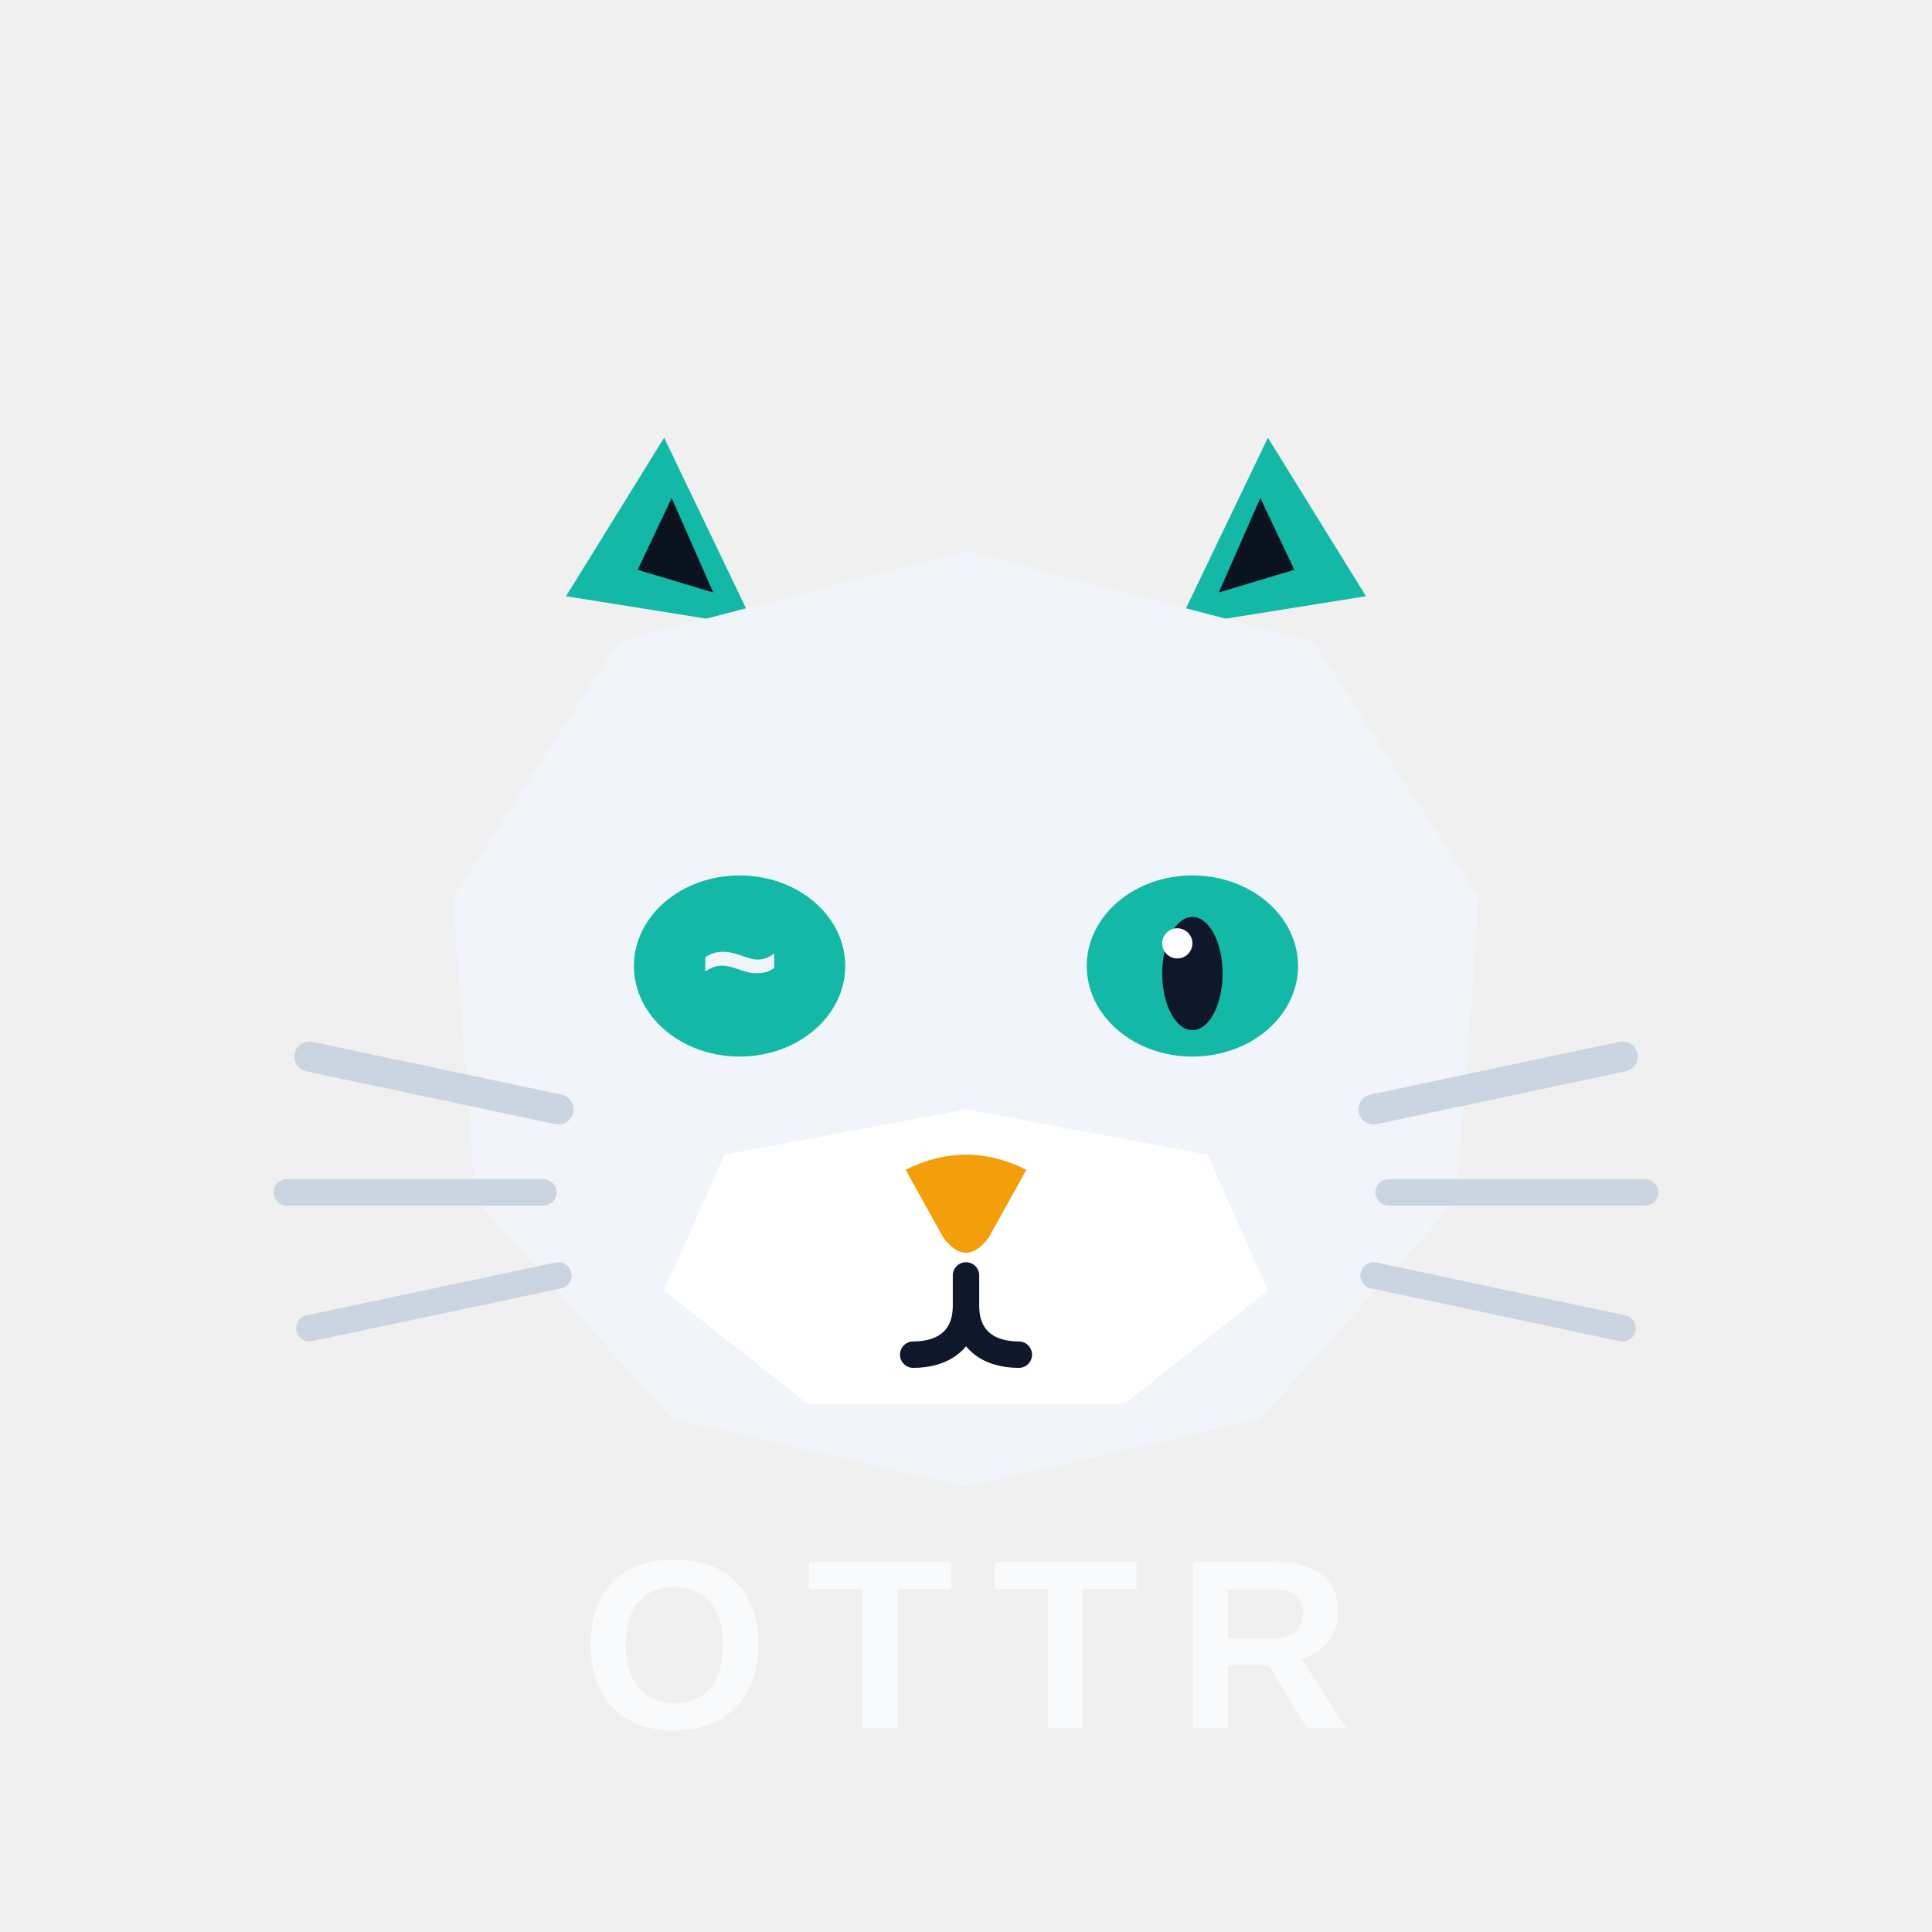
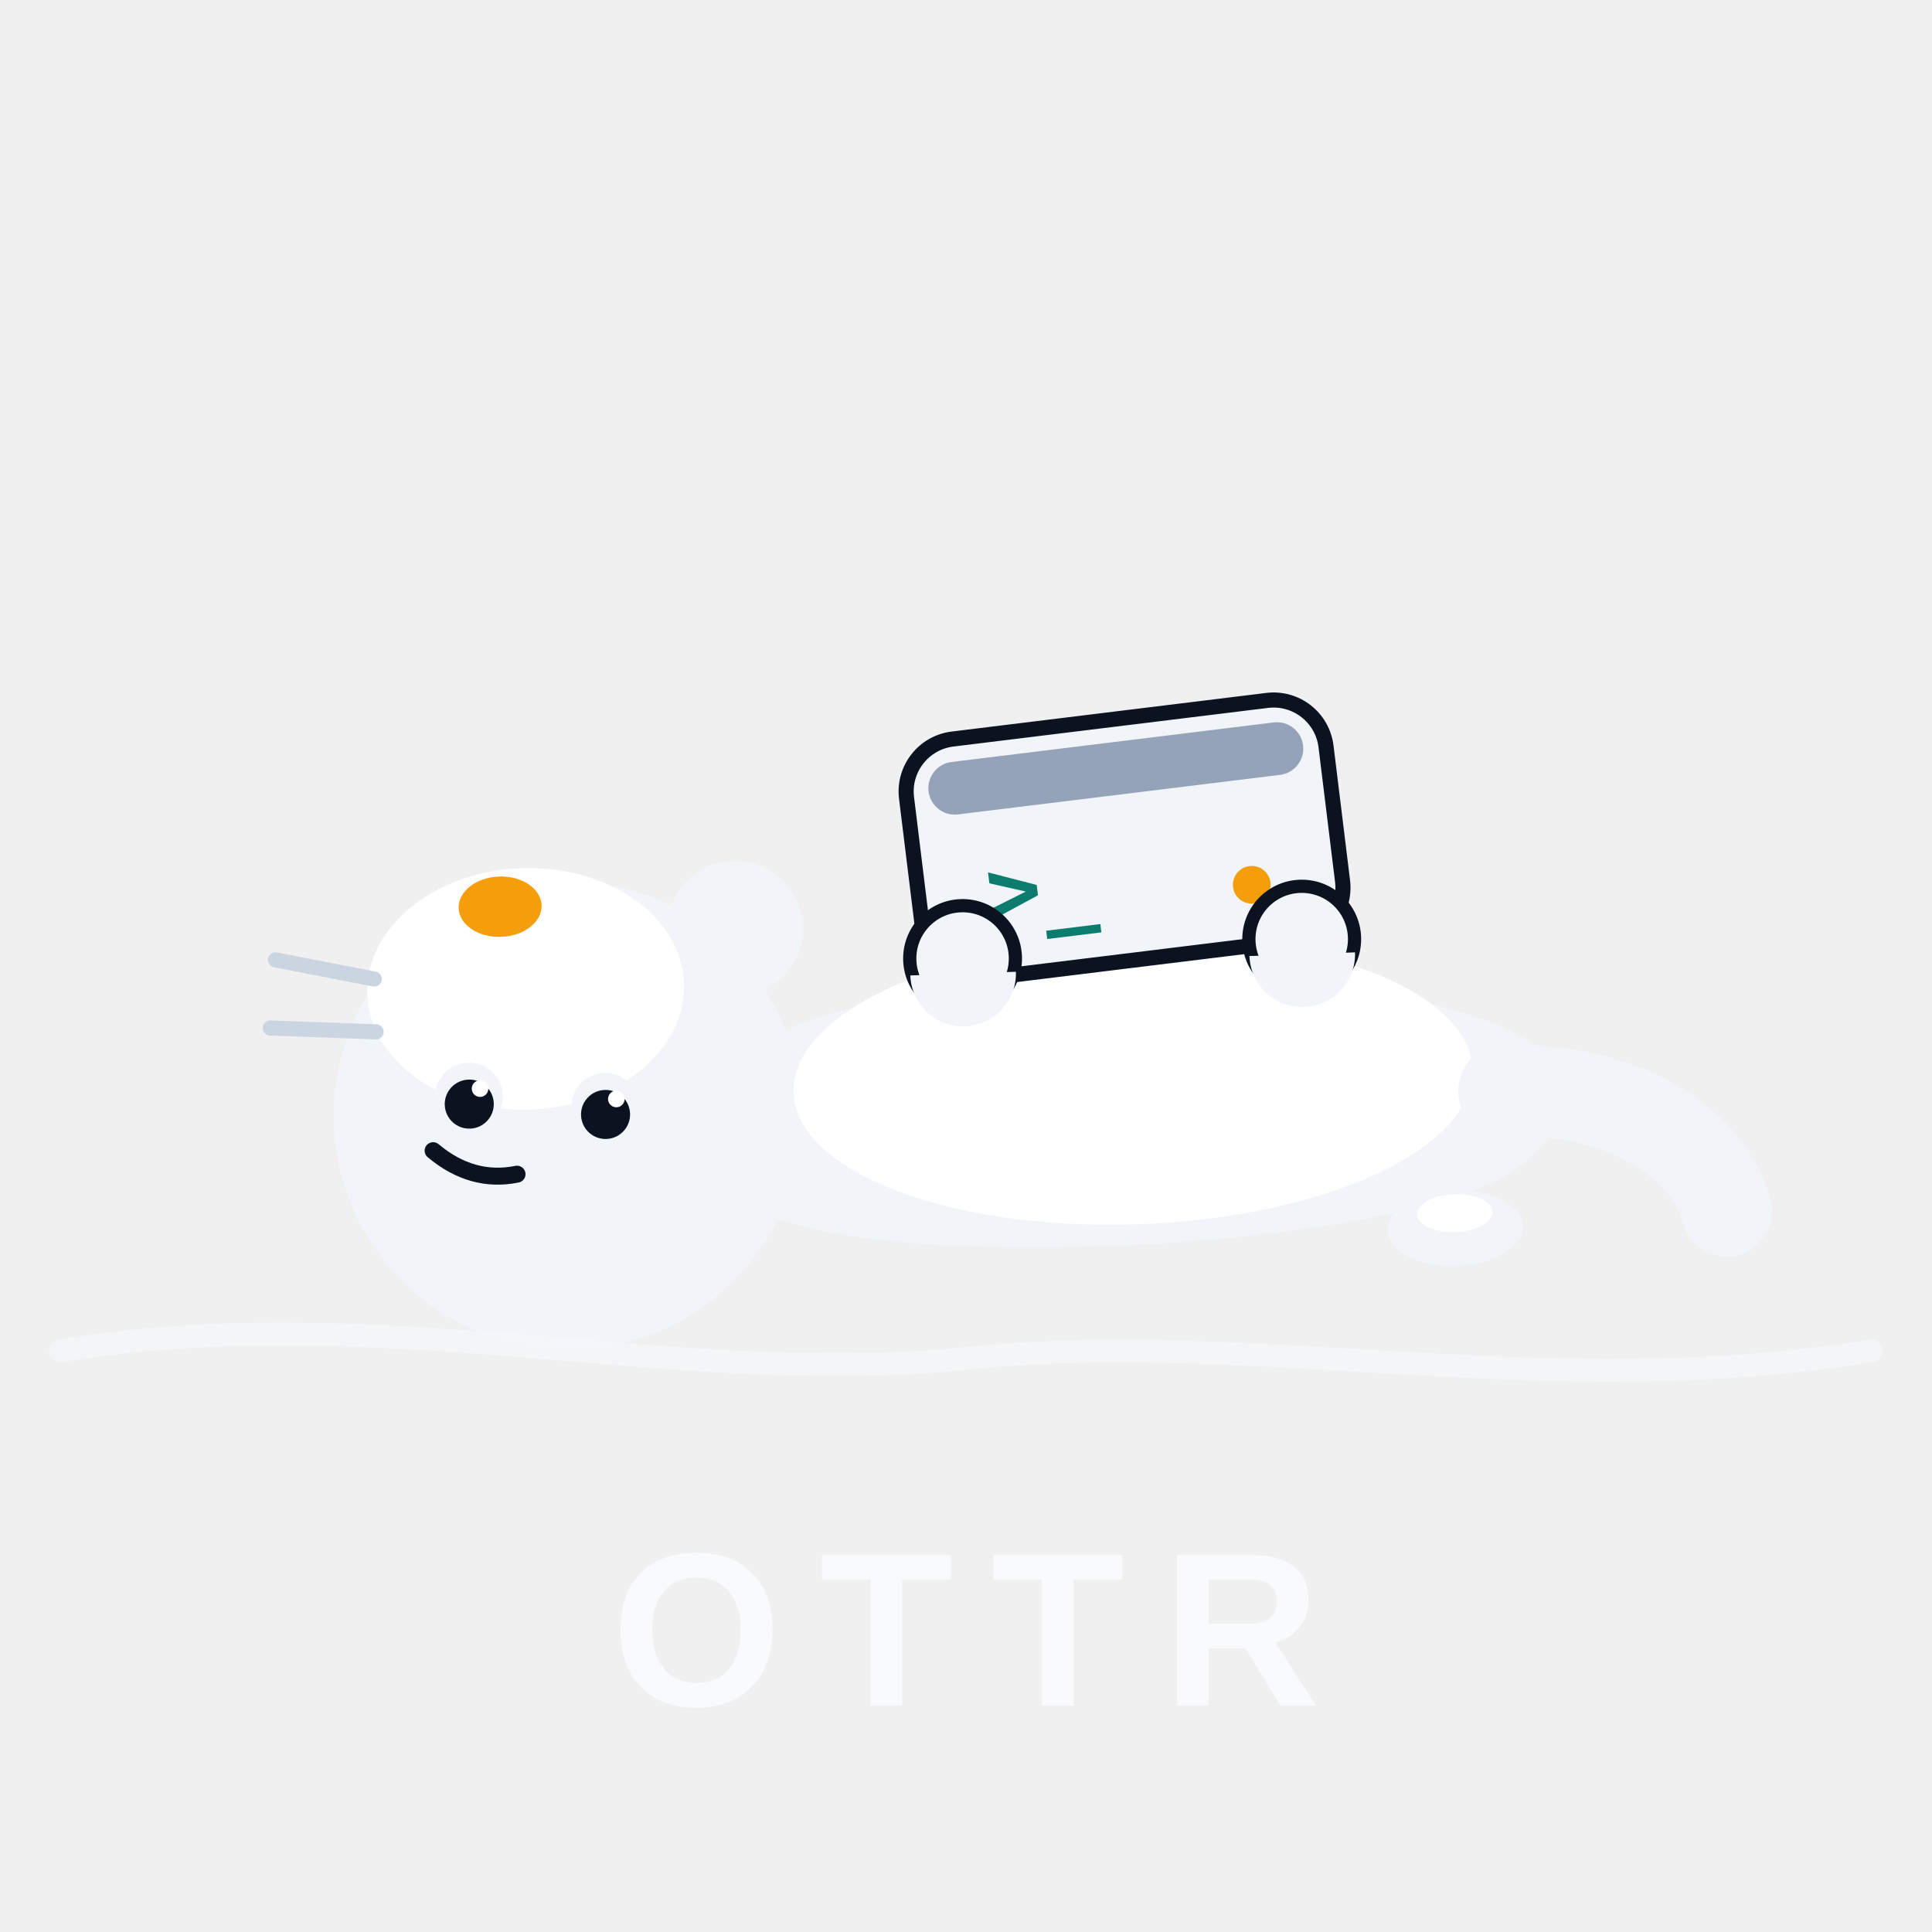
<svg xmlns="http://www.w3.org/2000/svg" width="512" height="512" viewBox="0 0 512 512" role="img" aria-label="Ottr logo (dark backgrounds)">
-   <polygon points="150,158 176,116 200,166" fill="#14B8A6" />
-   <polygon points="362,158 336,116 312,166" fill="#14B8A6" />
-   <polygon points="169,151 178,132 189,157" fill="#0B1220" />
-   <polygon points="343,151 334,132 323,157" fill="#0B1220" />
-   <polygon points="256,146 348,170 392,238 386,318 334,376 256,394 178,376 126,318 120,238 164,170" fill="#F1F5F9" />
-   <polygon points="256,294 320,306 336,342 298,372 214,372 176,342 192,306" fill="#FFFFFF" />
-   <ellipse cx="196" cy="256" rx="28" ry="24" fill="#14B8A6" />
-   <text x="196" y="267" text-anchor="middle" font-family="'SF Pro Display','Helvetica Neue',Arial,sans-serif" font-size="36" font-weight="bold" fill="#F1F5F9">~</text>
-   <ellipse cx="316" cy="256" rx="28" ry="24" fill="#14B8A6" />
-   <ellipse cx="316" cy="258" rx="8" ry="15" fill="#0F172A" />
-   <circle cx="312" cy="250" r="4" fill="#FFFFFF" />
-   <path d="M240,310 Q256,302 272,310 L262,328 Q256,336 250,328 Z" fill="#F59E0B" />
-   <path d="M256,338 v8 c0,9 -6,13 -14,13 M256,346 c0,9 6,13 14,13" fill="none" stroke="#0F172A" stroke-width="7" stroke-linecap="round" />
-   <g stroke="#CBD5E1" stroke-linecap="round" fill="none">
-     <path d="M148,294 L82,280" stroke-width="8" />
-     <path d="M144,316 L76,316" stroke-width="7" />
-     <path d="M148,338 L82,352" stroke-width="7" />
-     <path d="M364,294 L430,280" stroke-width="8" />
-     <path d="M368,316 L436,316" stroke-width="7" />
-     <path d="M364,338 L430,352" stroke-width="7" />
+   <g transform="rotate(-2 256 280)">
+     <circle cx="196" cy="244" r="18" fill="#F1F5F9" />
+     <circle cx="150" cy="292" r="62" fill="#F1F5F9" />
+     <ellipse cx="140" cy="258" rx="42" ry="32" fill="#FFFFFF" />
+     <ellipse cx="134" cy="236" rx="11" ry="8" fill="#F59E0B" />
+     <circle cx="124" cy="286" r="9" fill="#F1F5F9" />
+     <circle cx="124" cy="288" r="6.5" fill="#0B1220" />
+     <circle cx="127" cy="284" r="2.2" fill="#FFFFFF" />
+     <circle cx="160" cy="290" r="9" fill="#F1F5F9" />
+     <circle cx="160" cy="292" r="6.5" fill="#0B1220" />
+     <circle cx="163" cy="288" r="2.2" fill="#FFFFFF" />
+     <path d="M114 300 q10 9 22 7" fill="none" stroke="#0B1220" stroke-width="4.5" stroke-linecap="round" />
+     <g stroke="#CBD5E1" stroke-width="4" stroke-linecap="round" fill="none">
+       <path d="M100 254 L74 248" />
+       <path d="M100 268 L72 266" />
+     </g>
+     <path d="M196 276              C 250 252 340 254 396 276              C 418 286 420 300 402 314              C 376 334 240 338 202 320              C 186 312 184 288 196 276 Z" fill="#F1F5F9" />
+     <ellipse cx="300" cy="288" rx="90" ry="38" fill="#FFFFFF" />
+     <path d="M398 294 C 430 294 452 310 456 328" fill="none" stroke="#F1F5F9" stroke-width="24" stroke-linecap="round" />
+     <ellipse cx="384" cy="330" rx="18" ry="10" fill="#F1F5F9" />
+     <ellipse cx="384" cy="326" rx="10" ry="5" fill="#FFFFFF" />
+     <g transform="rotate(-5 300 224)">
+       <rect x="244" y="192" width="112" height="64" rx="14" fill="#F1F5F9" stroke="#0B1220" stroke-width="4" />
+       <rect x="250" y="198" width="100" height="14" rx="7" fill="#94A3B8" />
+       <text x="262" y="242" font-family="'SF Mono','Menlo',monospace" font-size="24" font-weight="bold" fill="#0B7C6E">&gt;_</text>
+       <circle cx="332" cy="240" r="5" fill="#F59E0B" />
+     </g>
+     <circle cx="256" cy="254" r="14" fill="#F1F5F9" stroke="#0B1220" stroke-width="3.5" />
+     <circle cx="346" cy="252" r="14" fill="#F1F5F9" stroke="#0B1220" stroke-width="3.5" />
+     <path d="M242 258 a14 14 0 0 0 28 0 Z" fill="#F1F5F9" />
+     <path d="M332 256 a14 14 0 0 0 28 0 Z" fill="#F1F5F9" />
  </g>
-   <text x="256" y="458" text-anchor="middle" font-family="'SF Pro Display','Helvetica Neue',Arial,sans-serif" font-size="64" font-weight="900" letter-spacing="10" fill="#F8FAFC">OTTR</text>
+   <path d="M16 358 C 100 344 180 368 256 360 C 332 352 410 372 496 358" fill="none" stroke="#F8FAFC" stroke-width="6" opacity="0.5" stroke-linecap="round" />
+   <text x="256" y="452" text-anchor="middle" font-family="'SF Pro Display','Helvetica Neue',Arial,sans-serif" font-size="58" font-weight="900" letter-spacing="10" fill="#F8FAFC">OTTR</text>
</svg>
